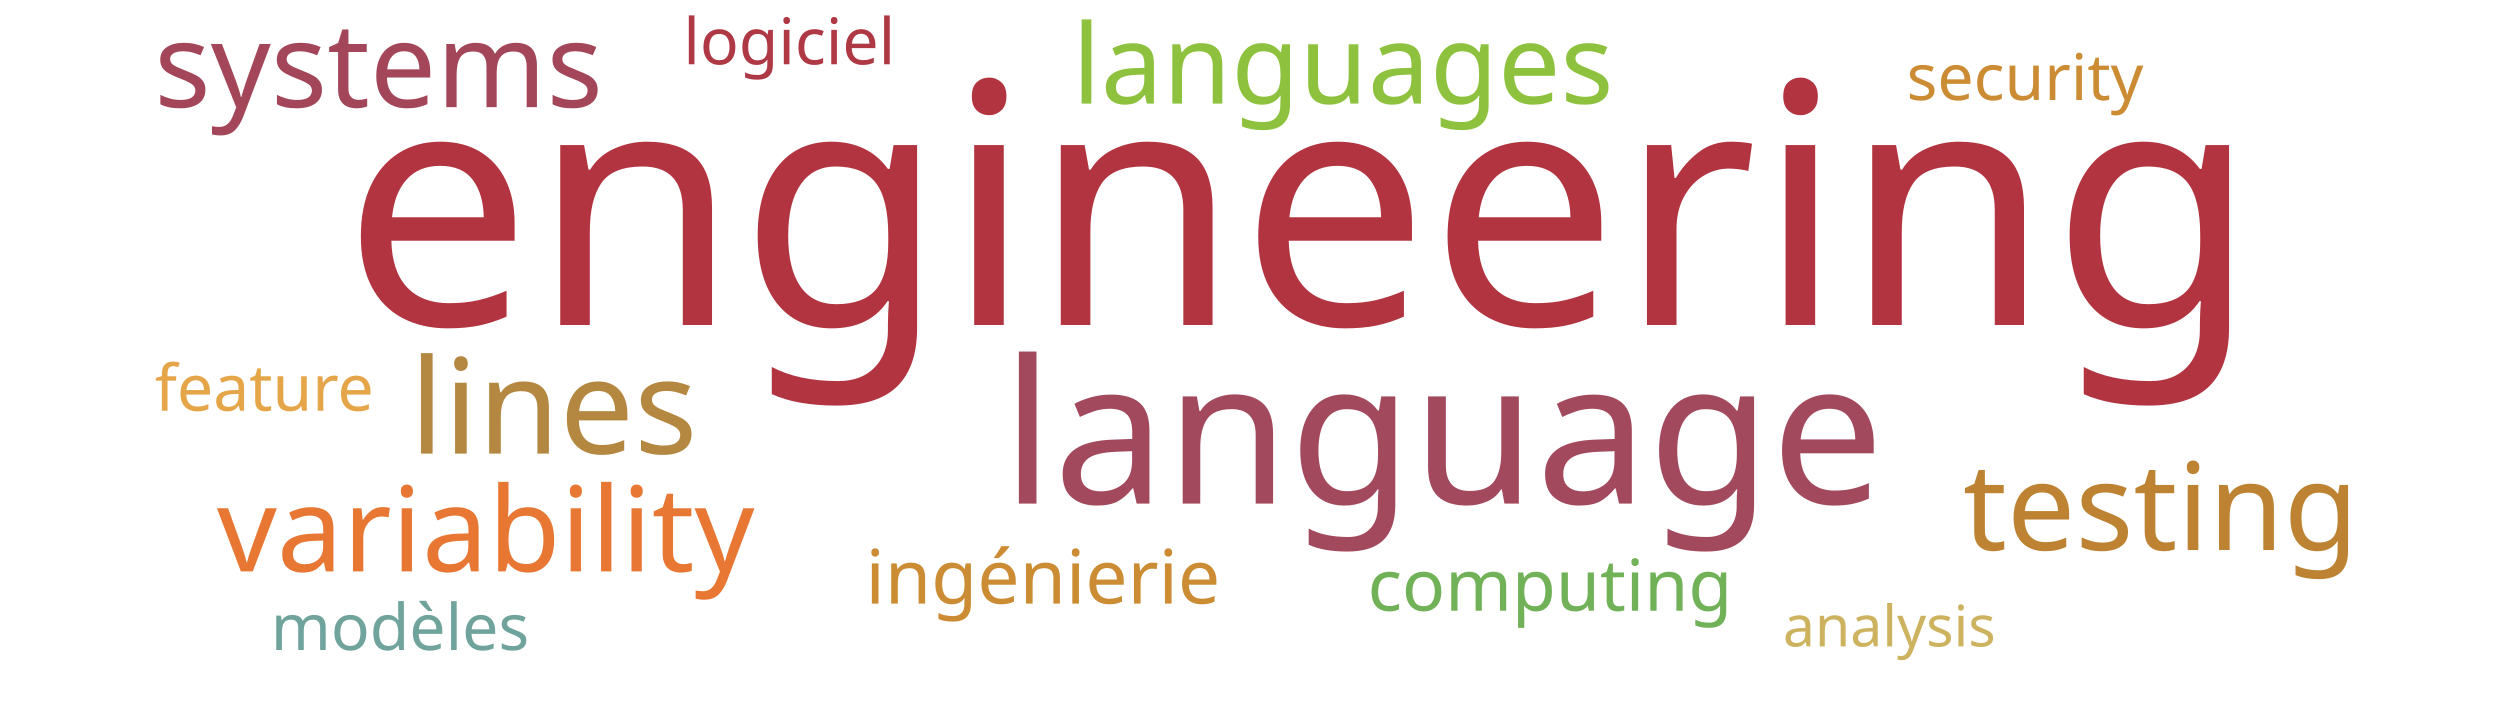
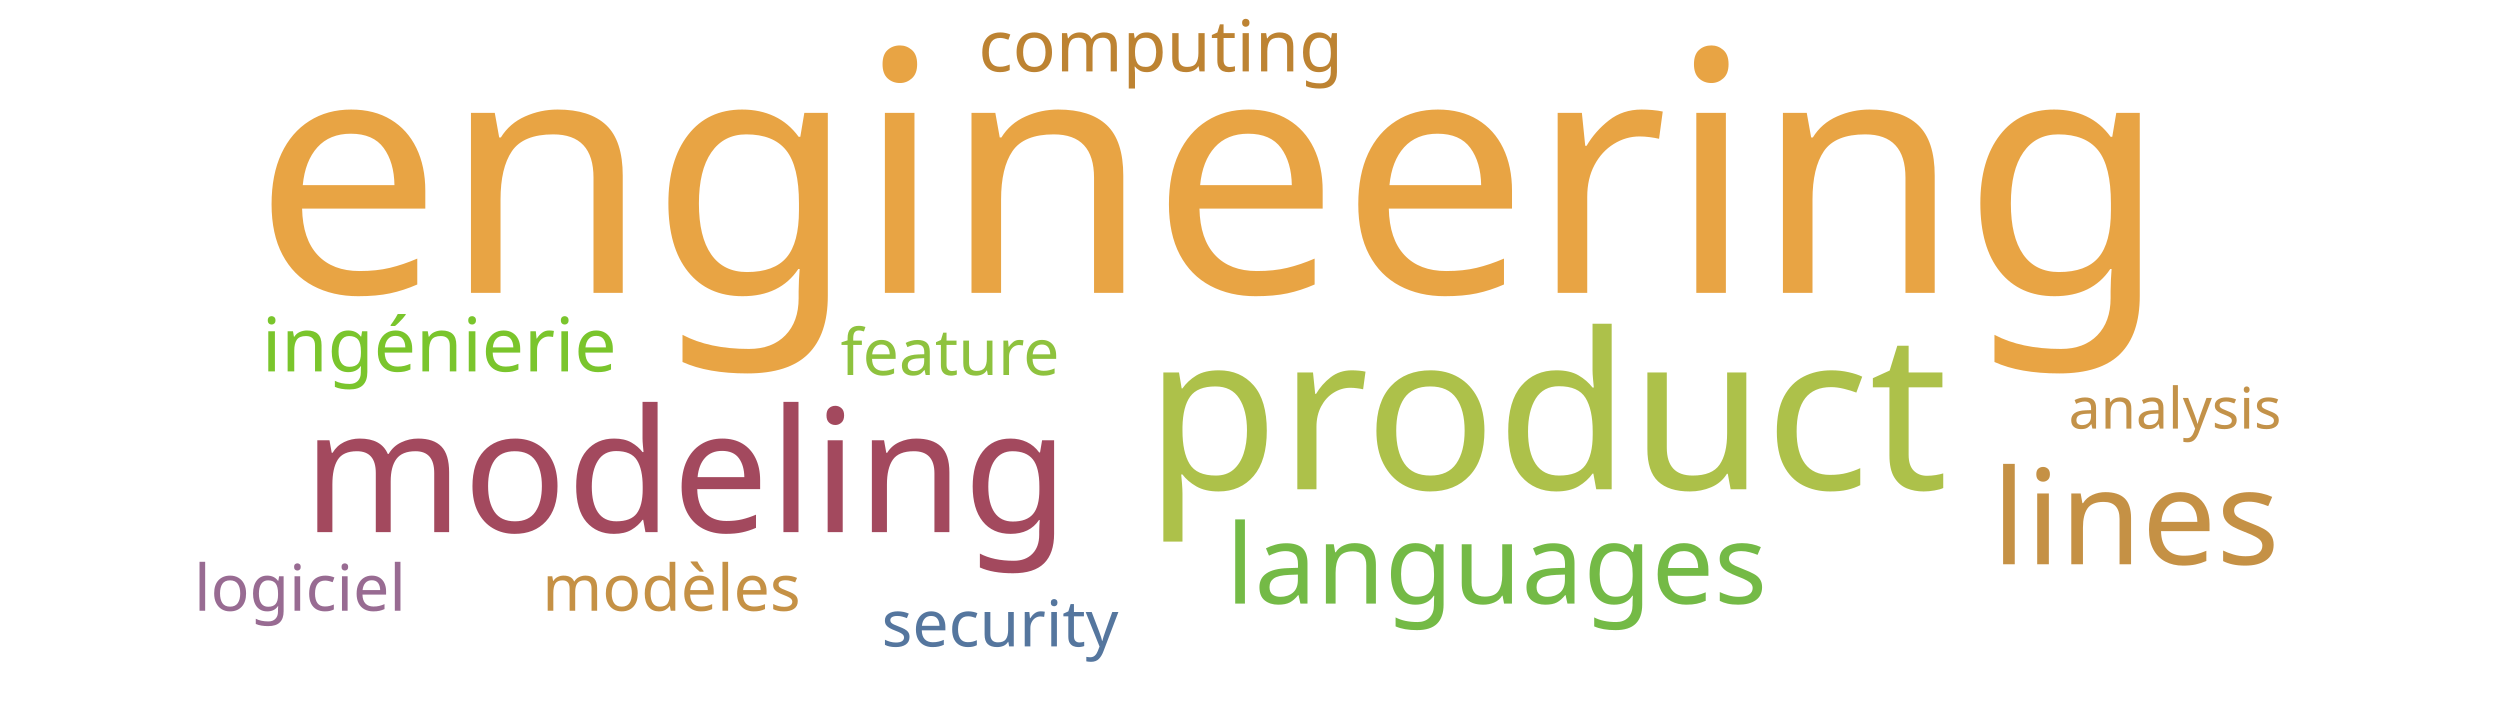
<svg xmlns="http://www.w3.org/2000/svg" width="700" height="200">
  <g transform="translate(350, 100)">
-     <text text-anchor="middle" style="font-family: Impact; font-size: 94px; fill: #b23440" transform="translate(14,-9)rotate(0)">engineering</text>
-     <text text-anchor="middle" style="font-family: Impact; font-size: 56px; fill: #a3495e" transform="translate(54,41)rotate(0)">language</text>
-     <text text-anchor="middle" style="font-family: Impact; font-size: 37px; fill: #b58842" transform="translate(-195,27)rotate(0)">lines</text>
-     <text text-anchor="middle" style="font-family: Impact; font-size: 34px; fill: #bd8332" transform="translate(255,54)rotate(0)">testing</text>
-     <text text-anchor="middle" style="font-family: Impact; font-size: 33px; fill: #e87733" transform="translate(-214,60)rotate(0)">variability</text>
-     <text text-anchor="middle" style="font-family: Impact; font-size: 33px; fill: #a4465a" transform="translate(-244,-70)rotate(0)">systems</text>
-     <text text-anchor="middle" style="font-family: Impact; font-size: 31px; fill: #8ec23e" transform="translate(26,-71)rotate(0)">languages</text>
-     <text text-anchor="middle" style="font-family: Impact; font-size: 21px; fill: #cc8c34" transform="translate(-58,69)rotate(0)">ingénierie</text>
-     <text text-anchor="middle" style="font-family: Impact; font-size: 20px; fill: #71b258" transform="translate(84,71)rotate(0)">computing</text>
-     <text text-anchor="middle" style="font-family: Impact; font-size: 18px; fill: #cc8c34" transform="translate(217,-72)rotate(0)">security</text>
-     <text text-anchor="middle" style="font-family: Impact; font-size: 18px; fill: #e5a549" transform="translate(-276,15)rotate(0)">feature</text>
-     <text text-anchor="middle" style="font-family: Impact; font-size: 18px; fill: #6fa39c" transform="translate(-238,82)rotate(0)">modèles</text>
-     <text text-anchor="middle" style="font-family: Impact; font-size: 18px; fill: #af3845" transform="translate(-129,-82)rotate(0)">logiciel</text>
-     <text text-anchor="middle" style="font-family: Impact; font-size: 16px; fill: #cdb25f" transform="translate(179,81)rotate(0)">analysis</text>
+     <text text-anchor="middle" style="font-family: Impact; font-size: 94px; fill: #e8a444" transform="translate(-11,-18)rotate(0)">engineering</text>
+     <text text-anchor="middle" style="font-family: Impact; font-size: 61px; fill: #adc14a" transform="translate(83,37)rotate(0)">product</text>
+     <text text-anchor="middle" style="font-family: Impact; font-size: 48px; fill: #a3495e" transform="translate(-158,49)rotate(0)">modeling</text>
+     <text text-anchor="middle" style="font-family: Impact; font-size: 37px; fill: #c59145" transform="translate(248,58)rotate(0)">lines</text>
+     <text text-anchor="middle" style="font-family: Impact; font-size: 31px; fill: #74ba46" transform="translate(69,69)rotate(0)">languages</text>
+     <text text-anchor="middle" style="font-family: Impact; font-size: 21px; fill: #7ac52c" transform="translate(-227,4)rotate(0)">ingénierie</text>
+     <text text-anchor="middle" style="font-family: Impact; font-size: 20px; fill: #bd8332" transform="translate(-25,-80)rotate(0)">computing</text>
+     <text text-anchor="middle" style="font-family: Impact; font-size: 18px; fill: #55769e" transform="translate(-70,81)rotate(0)">security</text>
+     <text text-anchor="middle" style="font-family: Impact; font-size: 18px; fill: #8ec23e" transform="translate(-84,5)rotate(0)">feature</text>
+     <text text-anchor="middle" style="font-family: Impact; font-size: 18px; fill: #c59145" transform="translate(-162,71)rotate(0)">modèles</text>
+     <text text-anchor="middle" style="font-family: Impact; font-size: 18px; fill: #986b92" transform="translate(-266,71)rotate(0)">logiciel</text>
+     <text text-anchor="middle" style="font-family: Impact; font-size: 16px; fill: #c39249" transform="translate(259,20)rotate(0)">analysis</text>
  </g>
</svg>
